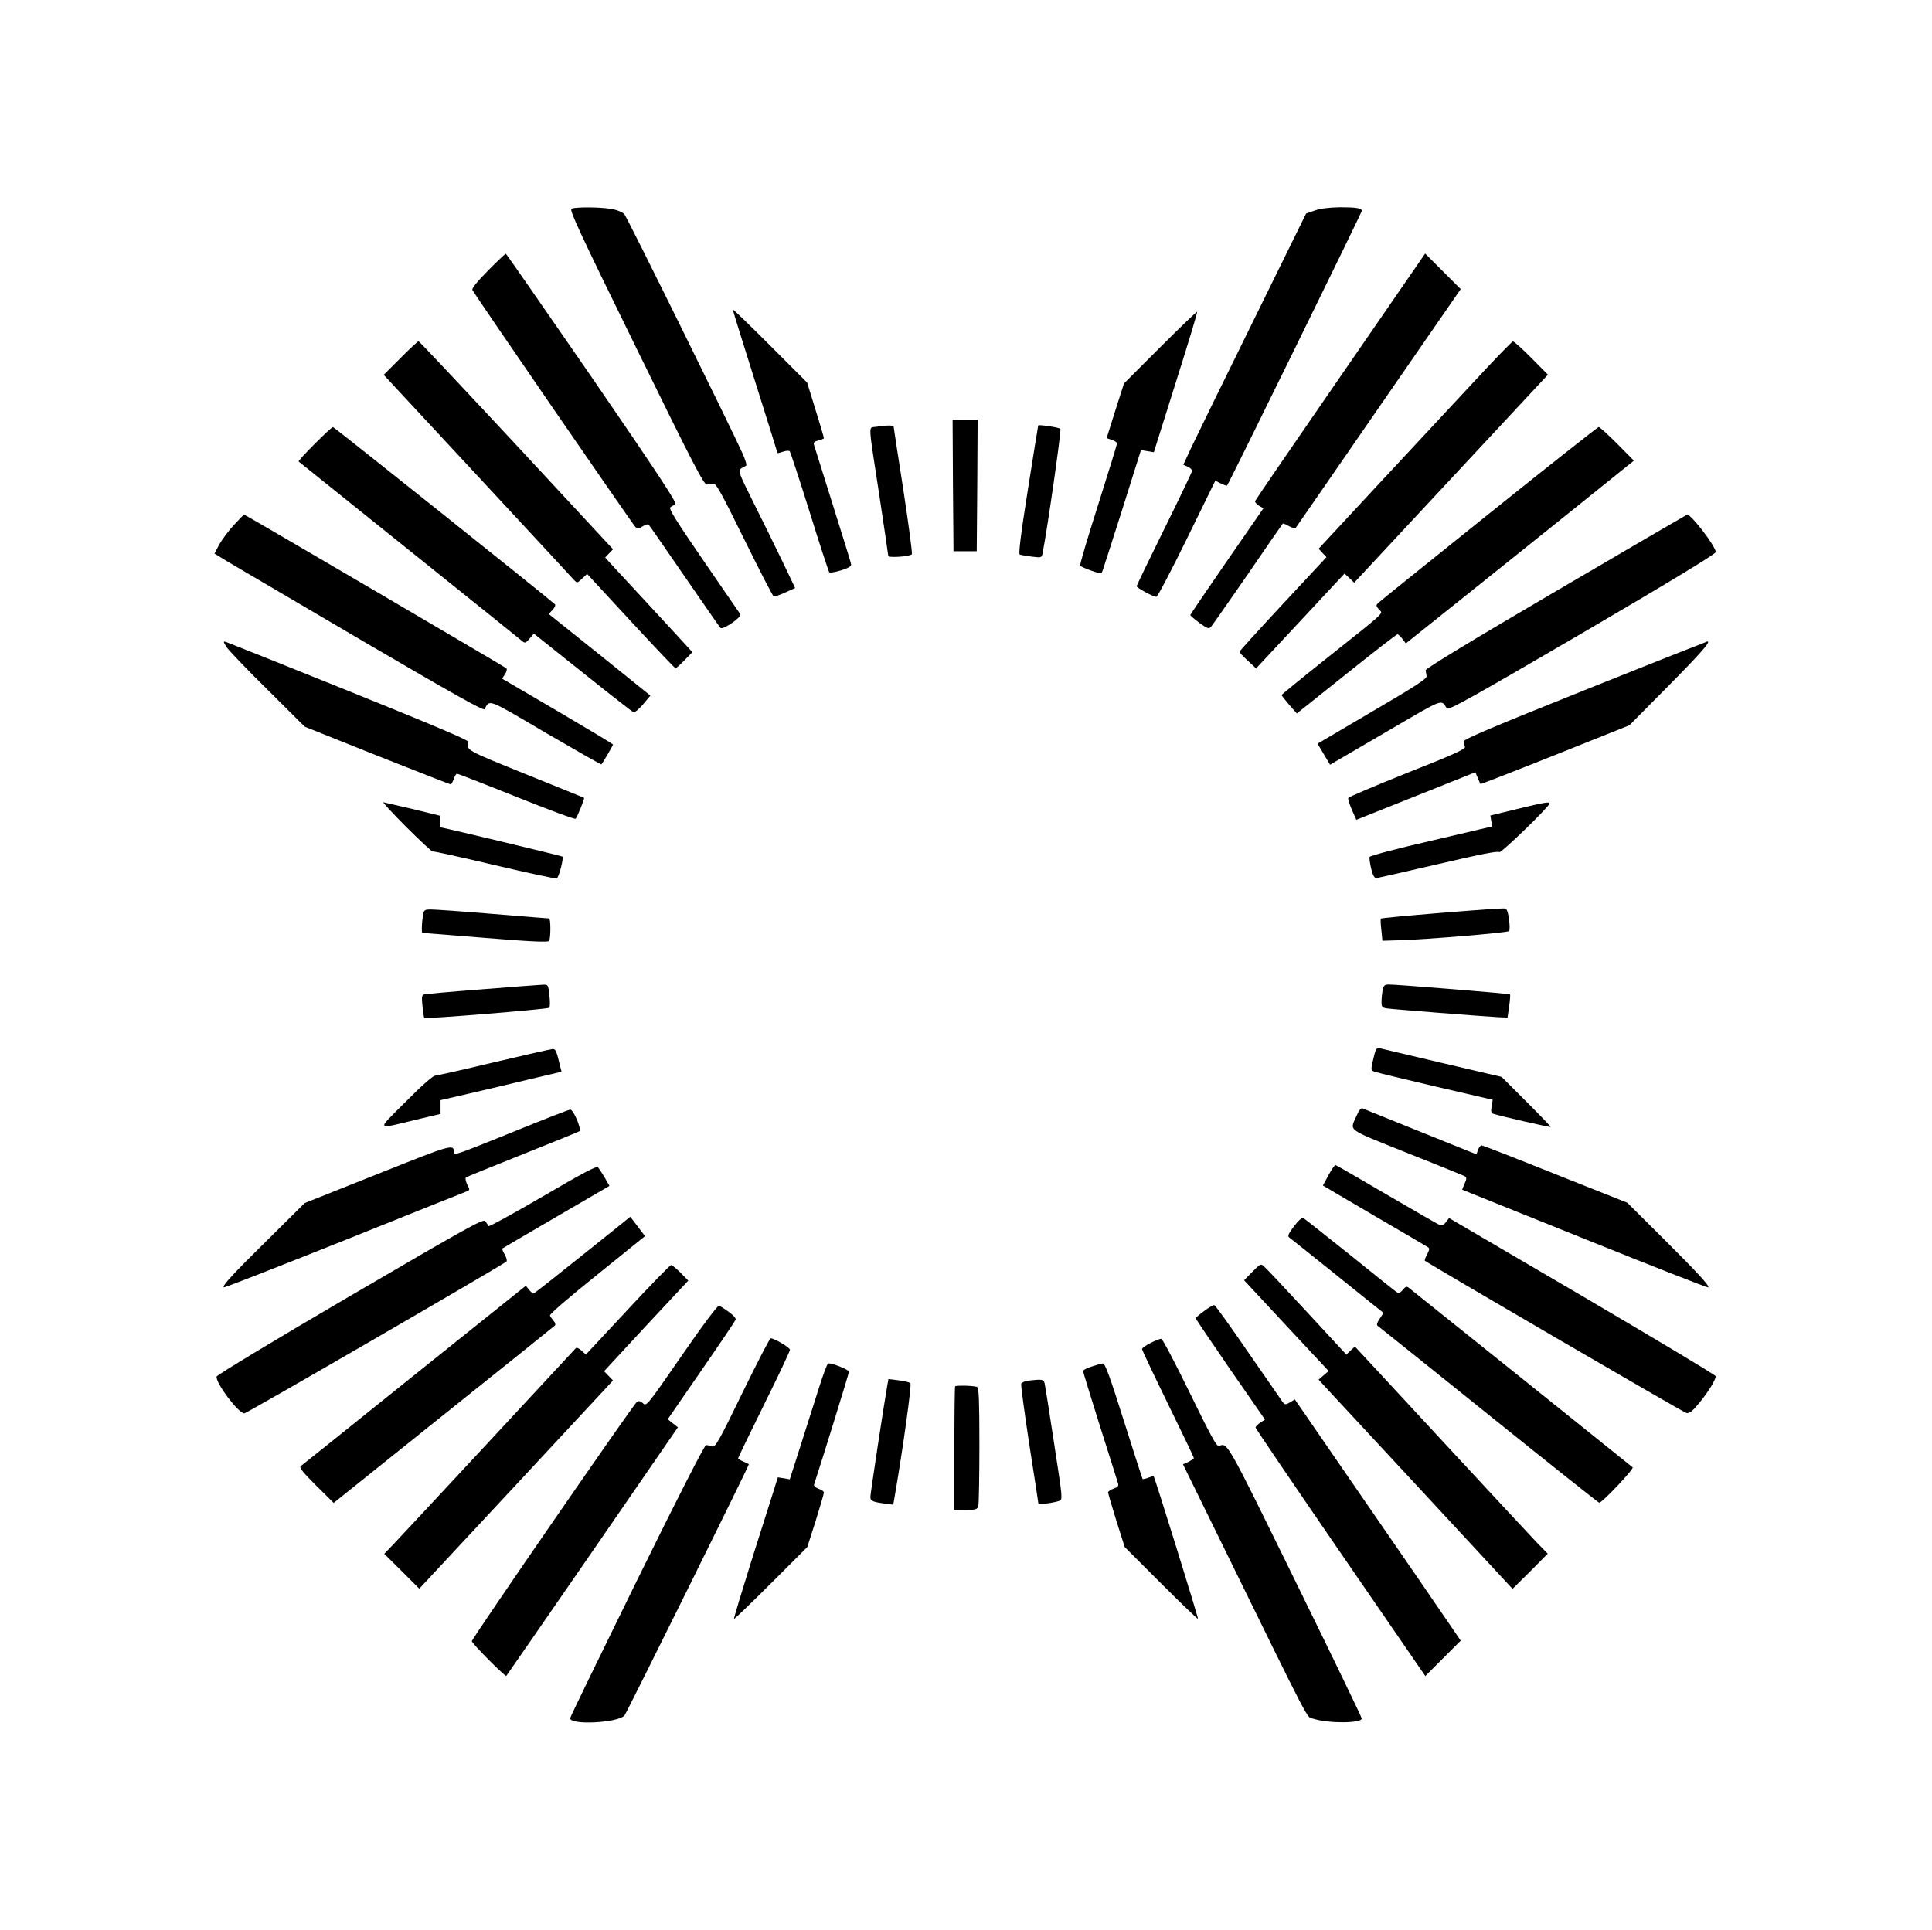
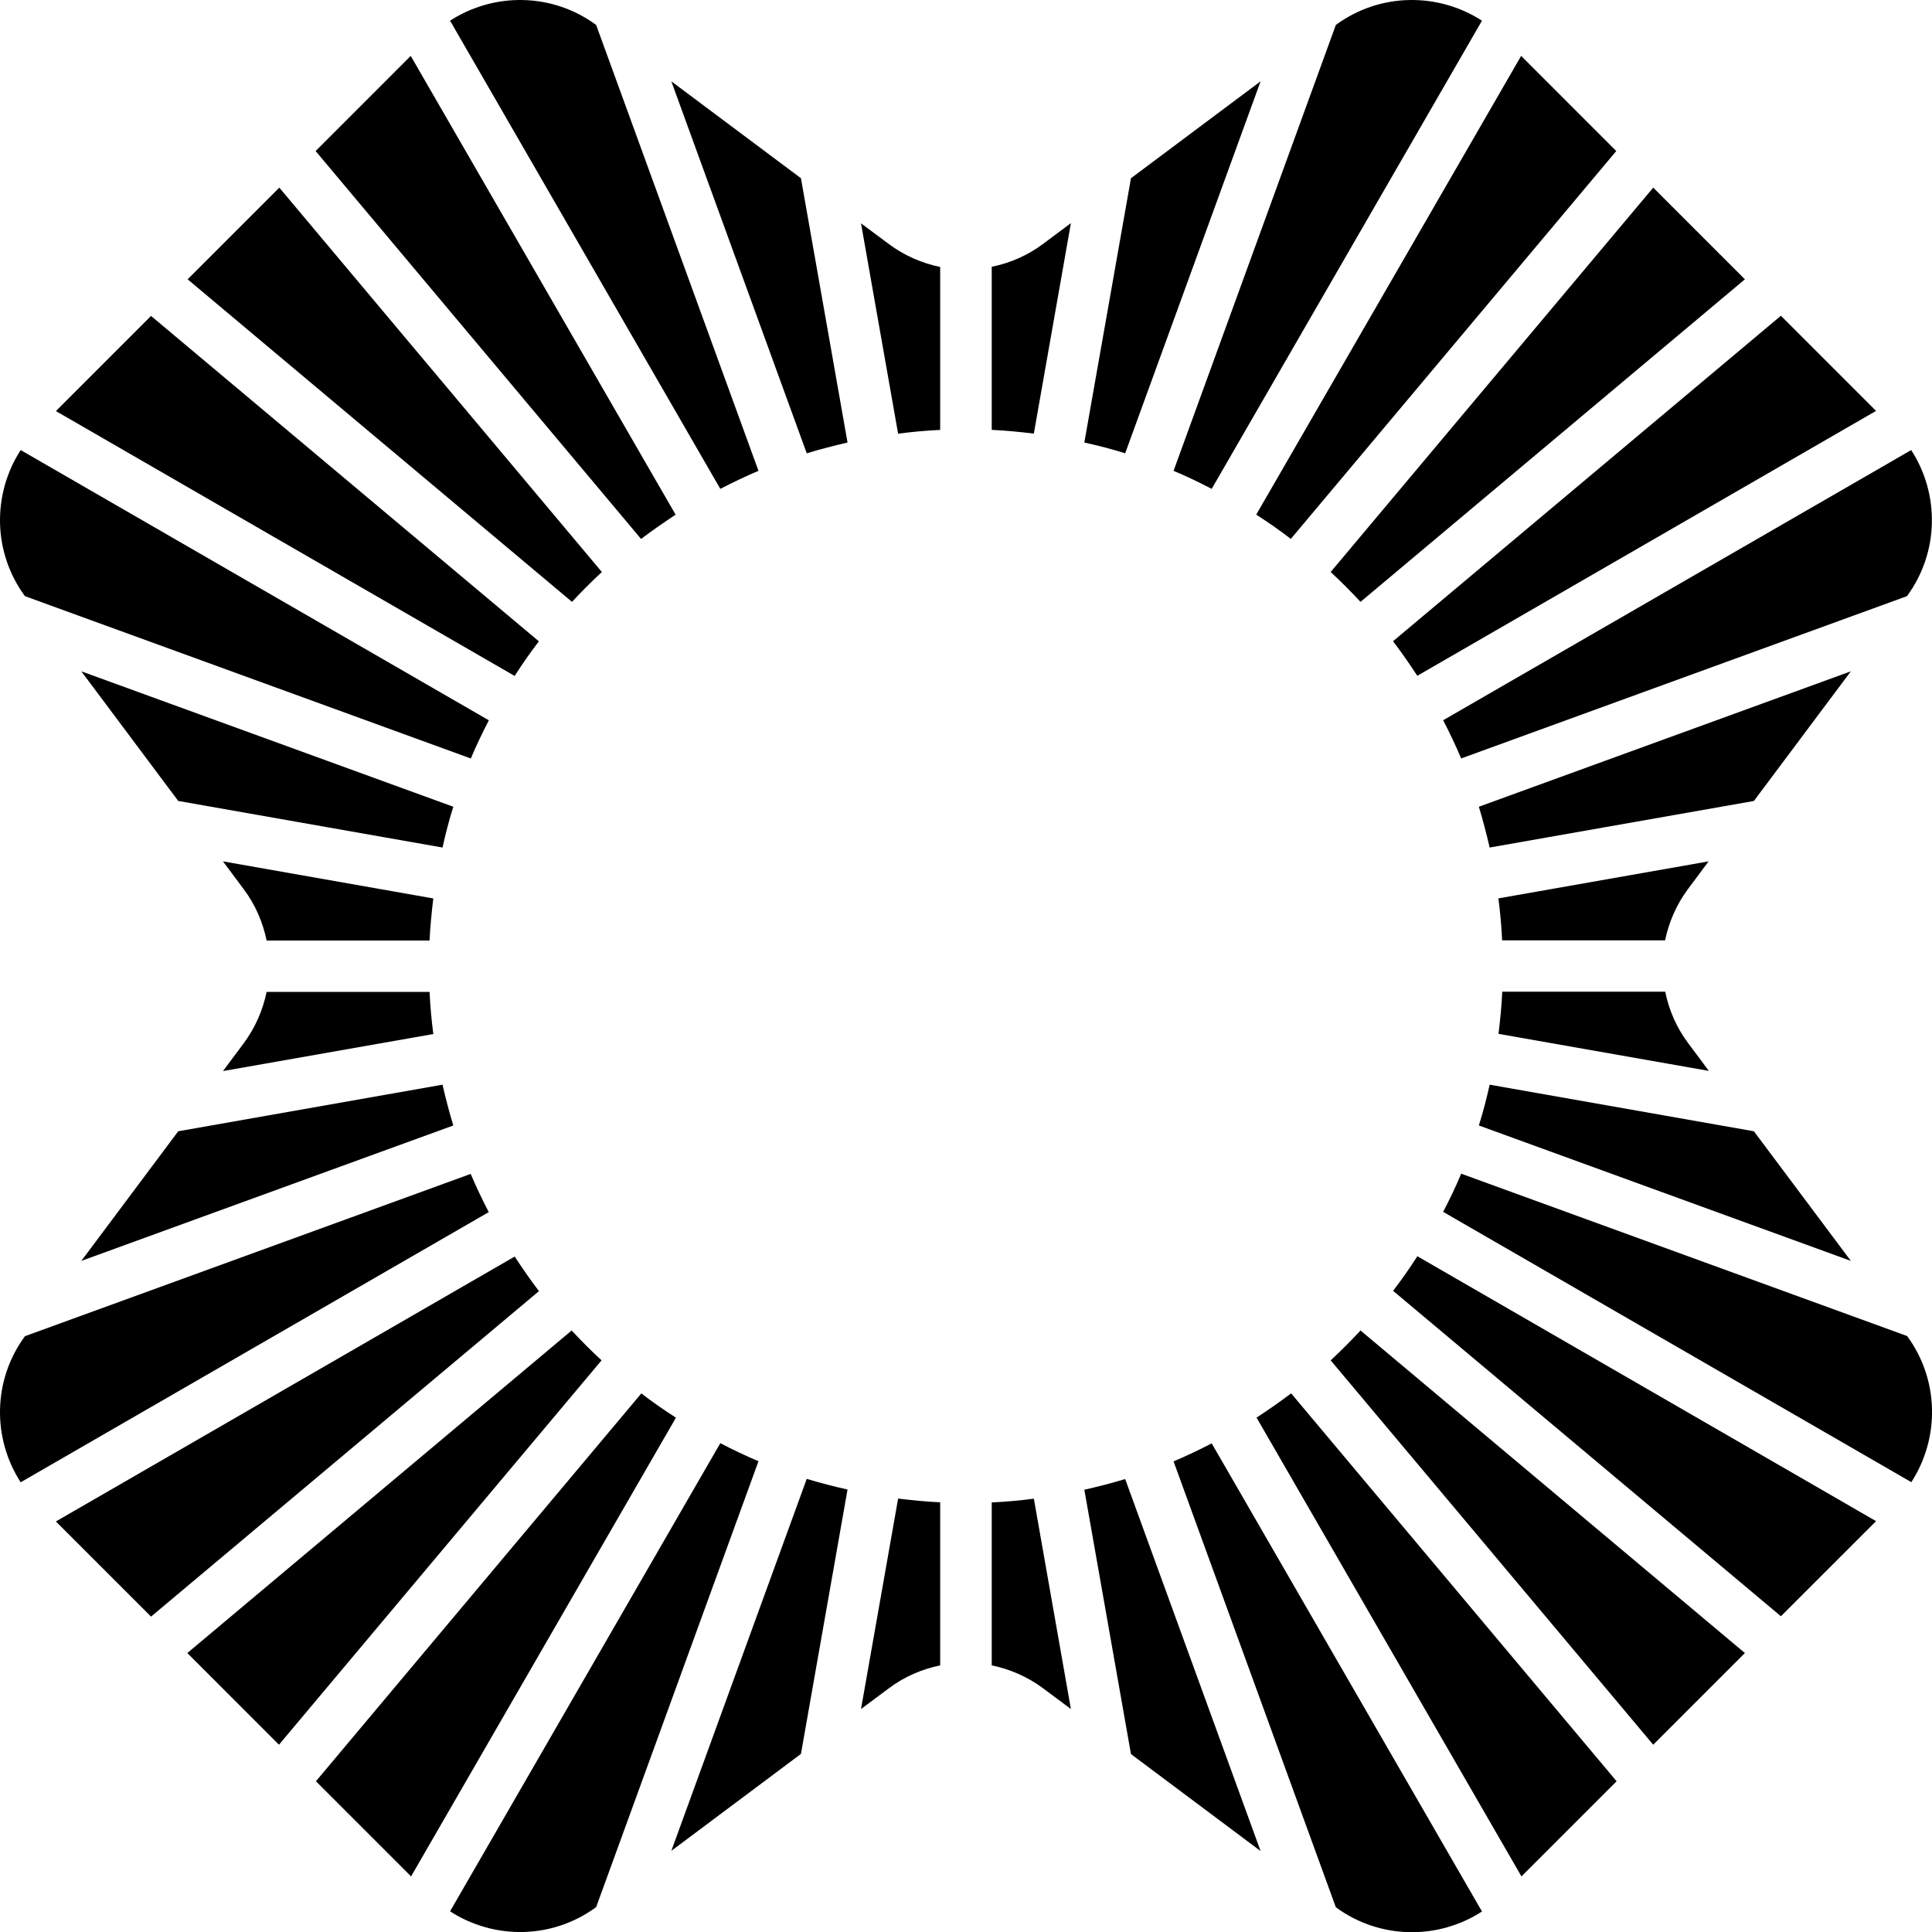
- <svg xmlns="http://www.w3.org/2000/svg" version="1.0" width="1081pt" height="1080pt" viewBox="0 0 1081 1080" preserveAspectRatio="xMidYMid meet">
-   <g transform="translate(0,1080) scale(0.1,-0.1)" fill="#000000" stroke="none">
-     <path d="M3198 9632 c-14 -6 42 -126 361 -777 321 -656 380 -770 397 -767 10 2 27 4 37 5 14 2 51 -67 172 -313 85 -173 159 -316 164 -318 5 -2 34 8 64 22 l56 25 -73 153 c-40 84 -113 231 -161 327 -80 161 -86 176 -70 188 10 7 23 14 29 16 6 2 -2 31 -21 73 -72 158 -645 1320 -660 1336 -8 9 -37 22 -64 27 -55 12 -204 14 -231 3z" />
-     <path d="M7357 9622 l-49 -17 -300 -610 c-165 -335 -320 -652 -344 -703 l-43 -93 24 -11 c14 -6 25 -16 25 -23 0 -6 -70 -152 -155 -324 -85 -172 -155 -317 -155 -322 0 -9 92 -59 110 -59 7 0 83 146 171 325 l159 325 31 -16 c17 -8 33 -14 35 -11 8 7 754 1529 754 1537 0 15 -32 20 -123 20 -60 -1 -109 -7 -140 -18z" />
-     <path d="M2731 9286 c-57 -57 -92 -100 -88 -108 6 -18 894 -1308 912 -1327 12 -12 18 -12 40 3 15 10 31 14 35 9 4 -4 94 -134 200 -288 106 -154 196 -284 201 -289 13 -14 123 62 111 77 -5 7 -98 142 -207 301 -153 223 -195 290 -184 297 8 5 20 13 28 17 10 7 -98 171 -465 706 -264 382 -481 696 -484 696 -3 0 -48 -42 -99 -94z" />
-     <path d="M7500 8693 c-261 -378 -476 -692 -478 -698 -1 -5 9 -17 22 -25 l25 -15 -204 -295 c-112 -162 -204 -298 -205 -302 0 -3 23 -23 51 -44 43 -31 53 -35 64 -23 7 8 100 140 206 294 105 154 194 282 196 284 2 3 17 -3 34 -13 17 -10 34 -14 39 -10 4 5 213 308 465 673 l458 663 -99 99 -100 100 -474 -688z" />
-     <path d="M4100 9068 c0 -4 56 -185 125 -403 69 -218 125 -398 125 -400 0 -2 14 1 31 7 17 6 34 7 38 2 4 -5 54 -157 111 -339 56 -181 106 -333 110 -338 3 -4 33 1 66 11 44 14 58 23 56 35 -1 9 -48 159 -103 334 -55 175 -102 325 -105 335 -3 12 3 18 26 23 16 4 30 10 30 13 0 4 -21 75 -47 159 l-47 152 -208 208 c-114 114 -208 205 -208 201z" />
-     <path d="M6492 8857 l-203 -203 -49 -153 -48 -153 29 -10 c16 -5 29 -14 29 -20 0 -5 -47 -158 -105 -341 -58 -182 -104 -336 -101 -342 4 -10 115 -50 120 -43 2 2 52 157 112 346 l108 343 36 -6 36 -6 123 391 c68 215 122 392 119 395 -2 2 -95 -87 -206 -198z" />
-     <path d="M2241 8796 l-94 -94 523 -563 c288 -310 531 -573 541 -584 18 -19 19 -19 46 7 l28 26 244 -264 c134 -145 247 -264 251 -264 3 0 26 20 50 45 l44 45 -20 22 c-11 13 -110 120 -219 238 -109 118 -210 227 -224 242 l-25 28 22 23 22 23 -540 582 c-298 320 -544 582 -548 582 -4 0 -50 -42 -101 -94z" />
-     <path d="M8240 8656 c-118 -127 -361 -388 -539 -579 l-323 -348 22 -24 22 -23 -244 -262 c-133 -143 -243 -264 -243 -268 0 -4 21 -26 47 -50 l46 -43 248 266 247 265 27 -25 27 -26 542 582 542 582 -93 94 c-51 51 -97 93 -103 92 -5 0 -107 -105 -225 -233z" />
-     <path d="M5332 8083 l3 -368 65 0 65 0 3 368 2 367 -70 0 -70 0 2 -367z" />
-     <path d="M4900 8411 c-42 -7 -44 35 20 -383 27 -180 50 -333 50 -339 0 -12 118 -4 132 9 4 4 -18 165 -47 357 -30 193 -55 353 -55 358 0 8 -48 7 -100 -2z" />
-     <path d="M5809 8419 c-1 -2 -27 -165 -58 -361 -40 -251 -53 -359 -45 -362 6 -2 36 -7 66 -11 56 -7 56 -7 62 21 26 132 106 688 99 694 -8 8 -122 25 -124 19z" />
-     <path d="M1760 8315 c-52 -52 -92 -96 -89 -98 2 -2 281 -226 619 -497 338 -271 623 -500 632 -508 15 -13 20 -11 41 14 l24 28 272 -217 c150 -120 278 -220 285 -223 7 -3 31 17 54 44 l41 49 -284 229 -285 228 22 23 c13 14 18 27 12 32 -40 37 -1235 991 -1241 991 -5 0 -51 -43 -103 -95z" />
-     <path d="M8330 7924 c-333 -267 -611 -491 -619 -499 -13 -12 -12 -17 5 -36 23 -25 48 -2 -303 -281 -133 -106 -242 -195 -242 -198 0 -3 19 -27 42 -54 l43 -49 277 221 c152 122 281 222 286 222 5 0 18 -12 28 -26 l19 -25 284 227 c157 125 444 356 639 512 l353 284 -93 94 c-52 52 -98 94 -104 94 -5 0 -282 -219 -615 -486z" />
-     <path d="M1309 7862 c-30 -32 -66 -81 -82 -109 l-27 -51 82 -50 c46 -27 384 -226 752 -442 504 -295 671 -389 677 -379 31 55 11 63 342 -132 170 -99 310 -179 312 -177 8 9 65 106 65 111 0 3 -140 87 -310 187 l-311 182 17 25 c9 14 12 29 7 33 -10 9 -1461 860 -1467 860 -2 0 -28 -26 -57 -58z" />
-     <path d="M8705 7491 c-470 -275 -729 -433 -728 -442 1 -8 3 -22 5 -33 2 -15 -58 -54 -304 -198 l-306 -180 35 -59 35 -59 32 19 c17 10 157 92 310 181 296 173 279 167 311 116 8 -14 123 50 758 421 482 282 747 443 747 453 0 32 -137 211 -160 210 -3 -1 -333 -193 -735 -429z" />
-     <path d="M1266 7181 c10 -17 113 -125 229 -239 l210 -209 405 -162 c223 -88 408 -161 412 -161 3 0 11 14 17 30 5 17 14 30 18 30 5 0 154 -58 333 -130 178 -71 327 -127 331 -122 9 9 51 114 47 117 -2 1 -149 61 -328 133 -334 135 -333 134 -319 180 3 9 -208 98 -664 282 -367 148 -677 272 -689 276 -20 6 -20 6 -2 -25z" />
-     <path d="M8865 6937 c-515 -206 -679 -276 -676 -287 2 -8 5 -22 8 -30 3 -12 -68 -45 -322 -145 -180 -72 -329 -135 -331 -141 -3 -5 7 -35 20 -66 l25 -56 333 133 333 133 13 -31 c7 -17 14 -33 16 -35 2 -1 190 72 418 163 l415 166 210 212 c190 192 248 258 226 257 -4 -1 -314 -123 -688 -273z" />
-     <path d="M2274 6171 c77 -77 143 -138 146 -136 4 2 159 -32 345 -76 187 -44 344 -78 350 -75 12 4 40 114 32 122 -4 4 -671 164 -684 164 -2 0 -3 14 -1 32 l3 32 -155 38 c-85 20 -159 37 -165 38 -5 0 53 -63 129 -139z" />
-     <path d="M8487 6272 l-148 -36 5 -31 6 -30 -341 -80 c-188 -43 -343 -84 -346 -91 -2 -6 2 -36 9 -65 10 -41 18 -54 31 -53 9 1 166 37 348 79 231 54 333 74 338 66 7 -10 281 256 281 272 0 11 -27 7 -183 -31z" />
-     <path d="M8063 5691 c-183 -15 -335 -29 -337 -32 -2 -2 -1 -31 3 -64 l6 -60 95 3 c152 4 604 42 613 51 5 5 5 35 0 67 -7 49 -12 59 -28 60 -11 1 -170 -10 -352 -25z" />
-     <path d="M2366 5673 c-6 -38 -8 -93 -3 -94 1 0 160 -13 352 -28 255 -21 352 -25 357 -17 10 15 10 126 0 126 -4 0 -145 11 -312 25 -168 14 -324 25 -346 25 -40 0 -42 -1 -48 -37z" />
-     <path d="M2695 5263 c-170 -13 -316 -26 -324 -29 -11 -3 -12 -18 -7 -66 3 -34 8 -63 10 -65 7 -7 691 49 699 57 5 4 5 35 1 69 -7 61 -7 61 -38 60 -17 -1 -170 -12 -341 -26z" />
-     <path d="M7736 5259 c-3 -17 -6 -46 -6 -65 0 -30 3 -34 33 -38 33 -5 532 -44 622 -49 l50 -2 9 63 c5 34 7 64 5 67 -5 4 -628 55 -677 55 -25 0 -30 -5 -36 -31z" />
-     <path d="M7691 4902 c-23 -92 -23 -92 1 -100 13 -5 166 -42 341 -83 l319 -74 -6 -37 c-5 -29 -3 -38 11 -42 45 -14 316 -76 319 -73 2 2 -59 65 -135 141 l-139 139 -333 78 c-184 43 -342 81 -351 83 -13 3 -20 -5 -27 -32z" />
-     <path d="M2765 4855 c-170 -41 -319 -74 -330 -75 -12 0 -76 -56 -165 -146 -166 -166 -172 -156 60 -100 l135 32 0 38 0 39 165 38 c91 21 243 57 338 80 l174 41 -7 27 c-21 89 -26 101 -43 100 -9 0 -156 -34 -327 -74z" />
-     <path d="M7592 4559 c-40 -92 -67 -71 275 -209 170 -67 316 -127 325 -131 15 -8 16 -13 3 -43 l-14 -34 686 -276 c377 -152 688 -274 691 -271 9 8 -60 83 -255 277 l-198 197 -403 160 c-221 89 -407 161 -412 161 -6 0 -15 -11 -20 -25 l-9 -25 -48 19 c-62 25 -574 231 -590 238 -8 3 -20 -12 -31 -38z" />
-     <path d="M2880 4469 c-329 -133 -340 -137 -340 -118 -1 48 -8 46 -426 -121 l-409 -163 -208 -206 c-199 -196 -254 -257 -245 -266 2 -3 303 115 669 261 365 147 674 270 687 275 22 8 22 10 6 40 -8 17 -12 35 -7 39 4 4 148 62 318 130 171 68 313 126 317 129 13 11 -33 121 -51 121 -9 0 -149 -55 -311 -121z" />
-     <path d="M3035 4103 c-165 -96 -301 -171 -303 -165 -1 5 -9 17 -16 27 -11 16 -76 -20 -757 -418 -410 -240 -745 -442 -747 -451 -7 -34 122 -206 155 -206 13 0 1443 829 1467 850 4 5 0 22 -10 39 -10 17 -16 32 -13 34 2 2 138 81 302 177 l297 173 -26 46 c-15 25 -32 51 -38 58 -8 9 -84 -31 -311 -164z" />
-     <path d="M7433 4223 l-31 -58 286 -168 c158 -92 293 -171 300 -176 12 -7 11 -14 -3 -41 -9 -17 -15 -33 -13 -35 15 -15 1448 -850 1464 -853 17 -3 34 10 73 58 48 58 91 128 91 148 0 6 -336 207 -746 448 l-746 437 -18 -23 c-10 -14 -24 -21 -32 -17 -9 3 -142 80 -298 171 -155 91 -285 166 -288 166 -4 0 -22 -26 -39 -57z" />
-     <path d="M3258 3775 c-147 -118 -270 -215 -274 -215 -3 0 -14 10 -24 22 l-18 22 -623 -499 c-342 -275 -629 -505 -636 -510 -10 -8 9 -32 85 -108 l99 -98 614 492 c338 270 618 495 623 500 6 5 3 16 -6 26 -8 10 -18 23 -21 30 -4 7 98 95 263 228 l269 217 -41 54 c-22 30 -41 54 -42 54 0 -1 -121 -97 -268 -215z" />
-     <path d="M7241 3938 c-31 -41 -38 -55 -28 -63 7 -5 128 -102 268 -214 139 -112 256 -206 258 -207 2 -2 -7 -17 -19 -34 -13 -18 -19 -35 -13 -39 5 -3 285 -228 621 -498 337 -271 616 -493 620 -493 17 0 196 190 187 198 -8 7 -1213 974 -1254 1006 -10 8 -18 5 -32 -13 -12 -14 -23 -20 -32 -14 -7 4 -125 98 -262 209 -138 110 -255 203 -262 207 -7 5 -27 -12 -52 -45z" />
-     <path d="M7007 3682 l-46 -47 236 -254 237 -254 -28 -24 -28 -24 38 -42 c21 -23 265 -286 543 -585 l504 -544 99 98 98 99 -59 60 c-32 33 -264 283 -516 555 -252 272 -468 506 -481 519 l-23 25 -24 -22 -24 -23 -220 238 c-121 131 -229 246 -240 255 -18 17 -21 16 -66 -30z" />
-     <path d="M3511 3469 l-233 -250 -24 22 c-15 14 -28 19 -33 13 -40 -44 -985 -1061 -1022 -1099 l-49 -51 98 -97 98 -98 542 582 542 583 -25 26 -25 26 235 254 236 253 -43 44 c-23 23 -47 43 -53 43 -6 0 -116 -113 -244 -251z" />
-     <path d="M3815 3214 c-193 -279 -197 -285 -217 -268 -13 13 -24 15 -34 9 -18 -12 -924 -1325 -924 -1340 0 -12 187 -201 193 -194 2 2 219 316 482 697 l478 694 -28 22 -29 23 187 271 c103 149 190 278 193 286 5 12 -34 45 -92 79 -7 4 -89 -105 -209 -279z" />
-     <path d="M6738 3463 c-27 -19 -48 -38 -48 -41 1 -4 88 -133 194 -287 l194 -280 -27 -17 c-14 -10 -26 -22 -26 -27 0 -5 214 -320 475 -700 l475 -691 99 99 99 99 -64 94 c-35 52 -244 356 -464 675 l-400 581 -27 -16 c-27 -16 -29 -15 -46 8 -9 14 -96 139 -193 279 -96 140 -179 256 -185 257 -5 1 -30 -13 -56 -33z" />
-     <path d="M4154 3005 c-132 -272 -151 -305 -169 -300 -11 4 -26 7 -34 8 -8 1 -148 -272 -387 -758 -205 -418 -374 -765 -374 -771 0 -40 267 -26 304 15 11 12 696 1396 696 1406 0 1 -13 8 -30 15 -16 7 -30 15 -30 19 0 3 65 138 145 300 80 161 145 299 145 307 0 12 -87 64 -108 64 -5 0 -76 -137 -158 -305z" />
-     <path d="M6438 3284 c-27 -13 -48 -29 -48 -34 0 -6 65 -143 145 -307 80 -163 145 -299 145 -303 0 -3 -14 -13 -30 -21 l-31 -14 206 -420 c529 -1079 483 -991 524 -1004 83 -27 272 -26 270 2 0 7 -168 354 -373 772 -388 791 -377 771 -426 752 -12 -5 -49 64 -162 296 -81 166 -153 303 -160 304 -7 1 -34 -9 -60 -23z" />
-     <path d="M4582 3032 c-24 -75 -70 -221 -103 -324 l-60 -187 -34 6 -33 5 -21 -68 c-12 -38 -68 -215 -125 -394 -56 -179 -101 -327 -99 -330 2 -2 95 87 207 199 l203 203 47 147 c25 80 46 152 46 158 0 6 -13 16 -30 21 -17 7 -28 16 -25 24 42 127 195 621 195 631 0 11 -88 47 -116 47 -5 0 -28 -62 -52 -138z" />
-     <path d="M6108 3152 c-27 -8 -48 -20 -48 -25 0 -5 43 -145 95 -310 53 -166 98 -310 101 -320 4 -13 -2 -20 -25 -28 -17 -6 -31 -16 -31 -21 0 -6 21 -77 46 -158 l47 -148 203 -203 c112 -112 205 -201 207 -199 3 4 -241 790 -248 798 -1 1 -15 -2 -30 -8 -15 -6 -30 -9 -32 -7 -2 3 -49 149 -105 326 -78 248 -105 321 -117 320 -9 0 -37 -8 -63 -17z" />
-     <path d="M4965 3049 c-20 -113 -95 -608 -95 -626 0 -23 10 -28 81 -38 l47 -6 10 58 c44 255 94 614 86 622 -5 5 -35 12 -66 16 l-57 7 -6 -33z" />
-     <path d="M5752 3073 c-18 -3 -35 -10 -38 -17 -3 -7 18 -160 45 -339 28 -178 51 -328 51 -332 0 -7 84 4 116 15 21 8 20 9 -28 322 -26 172 -50 323 -53 336 -6 23 -15 24 -93 15z" />
-     <path d="M5344 3041 c-2 -2 -4 -159 -4 -348 l0 -343 64 0 c58 0 64 2 70 23 3 12 6 165 6 339 0 243 -3 319 -12 325 -13 8 -116 11 -124 4z" />
-   </g>
+ <svg xmlns="http://www.w3.org/2000/svg" width="44" height="44" viewBox="0 0 44 44" fill="none">
+   <path d="M33.751 0.471L27.597 11.131V11.134C27.313 10.987 27.023 10.846 26.727 10.723L30.423 0.568C31.42 -0.165 32.745 -0.179 33.751 0.471Z" fill="#000000" />
+   <path d="M29.398 12.273C29.146 12.079 28.882 11.895 28.612 11.722H28.609L34.643 1.273L36.809 3.44L29.398 12.273Z" fill="#000000" />
+   <path d="M24.695 10.078C25.009 10.148 25.32 10.227 25.625 10.324L28.709 1.852L25.757 4.059L24.695 10.078Z" fill="#000000" />
+   <path d="M21.412 9.791C21.09 9.806 20.773 9.835 20.457 9.876L20.454 9.879L19.609 5.086L20.243 5.558C20.597 5.822 20.999 5.995 21.412 6.08V9.791Z" fill="#000000" />
+   <path d="M30.305 30.981C30.542 30.761 30.768 30.535 30.985 30.301L39.739 37.647L37.651 39.735L30.305 30.981Z" fill="#000000" />
+   <path d="M22.589 9.79C22.911 9.805 23.231 9.837 23.545 9.875L24.389 5.082L23.756 5.554C23.401 5.821 22.999 5.991 22.586 6.076V9.787L22.589 9.79Z" fill="#000000" />
+   <path d="M38.912 19.617L38.918 19.616L38.915 19.613L38.912 19.617Z" fill="#000000" />
+   <path d="M38.912 19.617L34.125 20.46C34.166 20.777 34.195 21.094 34.21 21.416H37.921C38.007 21.003 38.179 20.601 38.443 20.247L38.912 19.617Z" fill="#000000" />
+   <path d="M33.926 24.703C33.856 25.017 33.776 25.328 33.68 25.632L42.152 28.716L39.944 25.764L33.926 24.703Z" fill="#000000" />
+   <path d="M31.727 29.398C31.92 29.146 32.105 28.882 32.278 28.612V28.609L42.726 34.643L40.559 36.809L31.727 29.398Z" fill="#000000" />
+   <path d="M29.403 31.734C29.148 31.928 28.884 32.11 28.617 32.285L34.65 42.734L36.817 40.567L29.406 31.734H29.403Z" fill="#000000" />
+   <path d="M43.529 33.755L32.87 27.601L32.867 27.598C33.014 27.317 33.154 27.027 33.278 26.73L43.433 30.427C44.166 31.424 44.18 32.749 43.529 33.755Z" fill="#000000" />
+   <path d="M27.597 32.871C27.313 33.018 27.026 33.156 26.727 33.282L30.423 43.437C31.42 44.169 32.748 44.184 33.751 43.533L27.597 32.874V32.871Z" fill="#000000" />
+   <path d="M24.695 33.927C25.009 33.857 25.32 33.777 25.625 33.684L28.709 42.156L25.757 39.948L24.695 33.927Z" fill="#000000" />
+   <path d="M34.125 23.545L38.918 24.389L38.446 23.756C38.179 23.401 38.009 22.999 37.924 22.586H34.213C34.198 22.908 34.166 23.228 34.128 23.542L34.125 23.545Z" fill="#000000" />
+   <path d="M31.727 14.605C31.92 14.861 32.102 15.121 32.278 15.391L42.726 9.358L40.559 7.191L31.727 14.602V14.605Z" fill="#000000" />
+   <path d="M42.152 15.289L39.944 18.241H39.947L33.926 19.302C33.853 18.989 33.773 18.678 33.68 18.373L42.152 15.289Z" fill="#000000" />
+   <path d="M30.305 13.027C30.539 13.244 30.765 13.47 30.985 13.707L39.739 6.361L37.651 4.273L30.305 13.027Z" fill="#000000" />
+   <path d="M33.277 17.273L33.275 17.274H33.278L33.277 17.273Z" fill="#000000" />
+   <path d="M43.43 13.577L33.277 17.273C33.151 16.974 33.014 16.688 32.867 16.403L43.526 10.25C44.177 11.253 44.163 12.581 43.43 13.577Z" fill="#000000" />
+   <path d="M13.027 13.707C13.244 13.473 13.47 13.247 13.707 13.027L6.361 4.273L4.273 6.361L13.027 13.707Z" fill="#000000" />
+   <path d="M11.722 28.617C11.898 28.887 12.079 29.148 12.273 29.403V29.406L3.44 36.817L1.273 34.65L11.722 28.617Z" fill="#000000" />
+   <path d="M15.289 42.152L18.241 39.944L19.302 33.923C18.989 33.853 18.678 33.773 18.373 33.68L15.289 42.152Z" fill="#000000" />
+   <path d="M13.019 30.301C13.239 30.538 13.465 30.764 13.7 30.981L6.353 39.735L4.266 37.647L13.019 30.301Z" fill="#000000" />
+   <path d="M10.078 19.302L4.059 18.241L1.852 15.289L10.324 18.373C10.227 18.678 10.148 18.988 10.078 19.302Z" fill="#000000" />
+   <path d="M10.078 24.703C10.151 25.017 10.23 25.328 10.324 25.632L1.852 28.716L4.059 25.764L10.078 24.703Z" fill="#000000" />
+   <path d="M18.373 10.324C18.678 10.23 18.989 10.151 19.302 10.078L18.241 4.059L15.289 1.852L18.373 10.324Z" fill="#000000" />
+   <path d="M22.586 34.217C22.908 34.202 23.225 34.173 23.542 34.132L23.545 34.129L24.389 38.922L23.756 38.45C23.401 38.186 22.999 38.013 22.586 37.928V34.217Z" fill="#000000" />
+   <path d="M21.409 34.214C21.087 34.199 20.767 34.167 20.454 34.129L19.609 38.922L20.243 38.45C20.597 38.183 20.999 38.013 21.412 37.928V34.217L21.409 34.214Z" fill="#000000" />
+   <path d="M14.606 31.734C14.858 31.928 15.122 32.113 15.392 32.285H15.395L9.362 42.734L7.195 40.567L14.606 31.734Z" fill="#000000" />
+   <path d="M10.723 26.734L0.568 30.431C-0.165 31.428 -0.179 32.753 0.471 33.758L11.131 27.605C10.984 27.321 10.846 27.033 10.72 26.737L10.723 26.734Z" fill="#000000" />
+   <path d="M5.078 19.617L9.871 20.462L9.868 20.464C9.83 20.778 9.798 21.098 9.783 21.42H6.072C5.987 21.007 5.817 20.605 5.55 20.25L5.078 19.617Z" fill="#000000" />
+   <path d="M11.722 15.392C11.895 15.122 12.079 14.858 12.273 14.606L3.44 7.195L1.273 9.362L11.722 15.395V15.392Z" fill="#000000" />
+   <path d="M10.25 43.529L16.403 32.87V32.867C16.688 33.014 16.978 33.154 17.274 33.278L13.577 43.433C12.581 44.166 11.255 44.18 10.25 43.529Z" fill="#000000" />
+   <path d="M9.868 23.546C9.827 23.229 9.798 22.912 9.783 22.59H6.072C5.987 23.003 5.814 23.405 5.55 23.76L5.078 24.393L9.871 23.549L9.868 23.546Z" fill="#000000" />
+   <path d="M15.387 11.722C15.12 11.898 14.857 12.079 14.601 12.273H14.599L7.188 3.44L9.354 1.273L15.387 11.722Z" fill="#000000" />
+   <path d="M16.403 11.134C16.688 10.987 16.975 10.849 17.274 10.723L13.577 0.568C12.581 -0.165 11.253 -0.179 10.25 0.471L16.403 11.131V11.134Z" fill="#000000" />
+   <path d="M0.471 10.25L11.131 16.403H11.134C10.987 16.688 10.846 16.978 10.723 17.274L0.568 13.577C-0.165 12.581 -0.179 11.255 0.471 10.25Z" fill="#000000" />
</svg>
